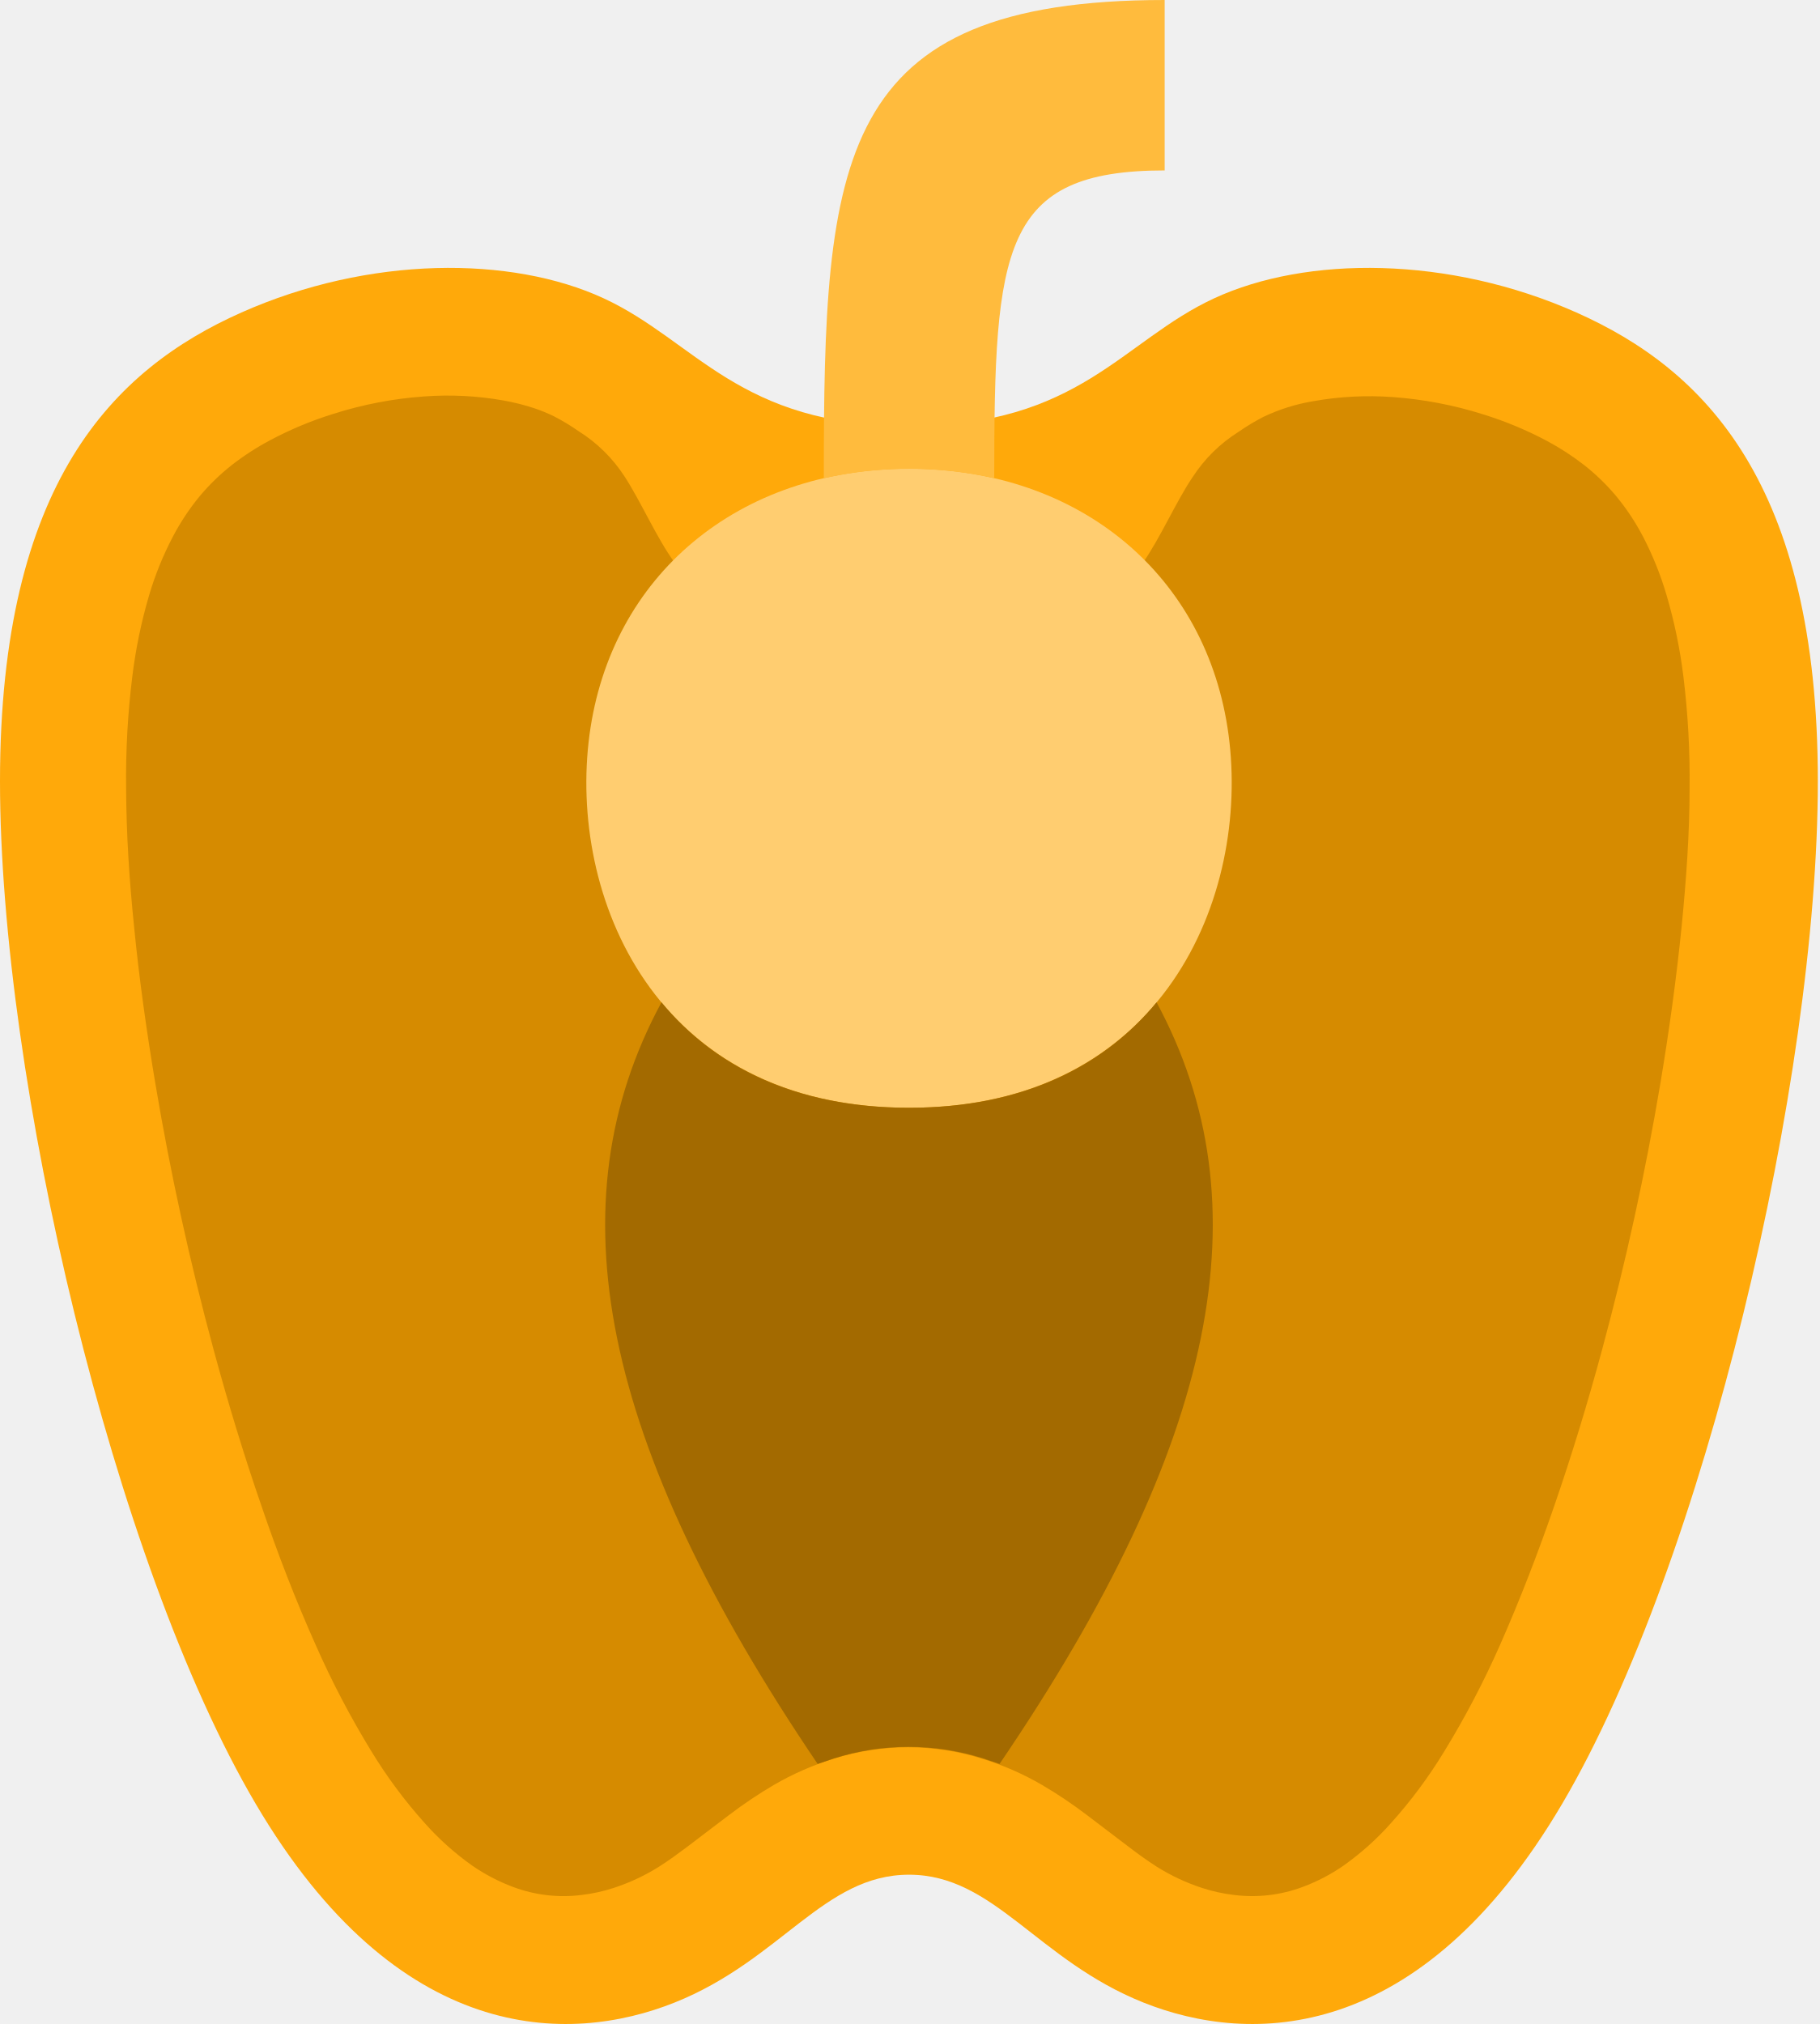
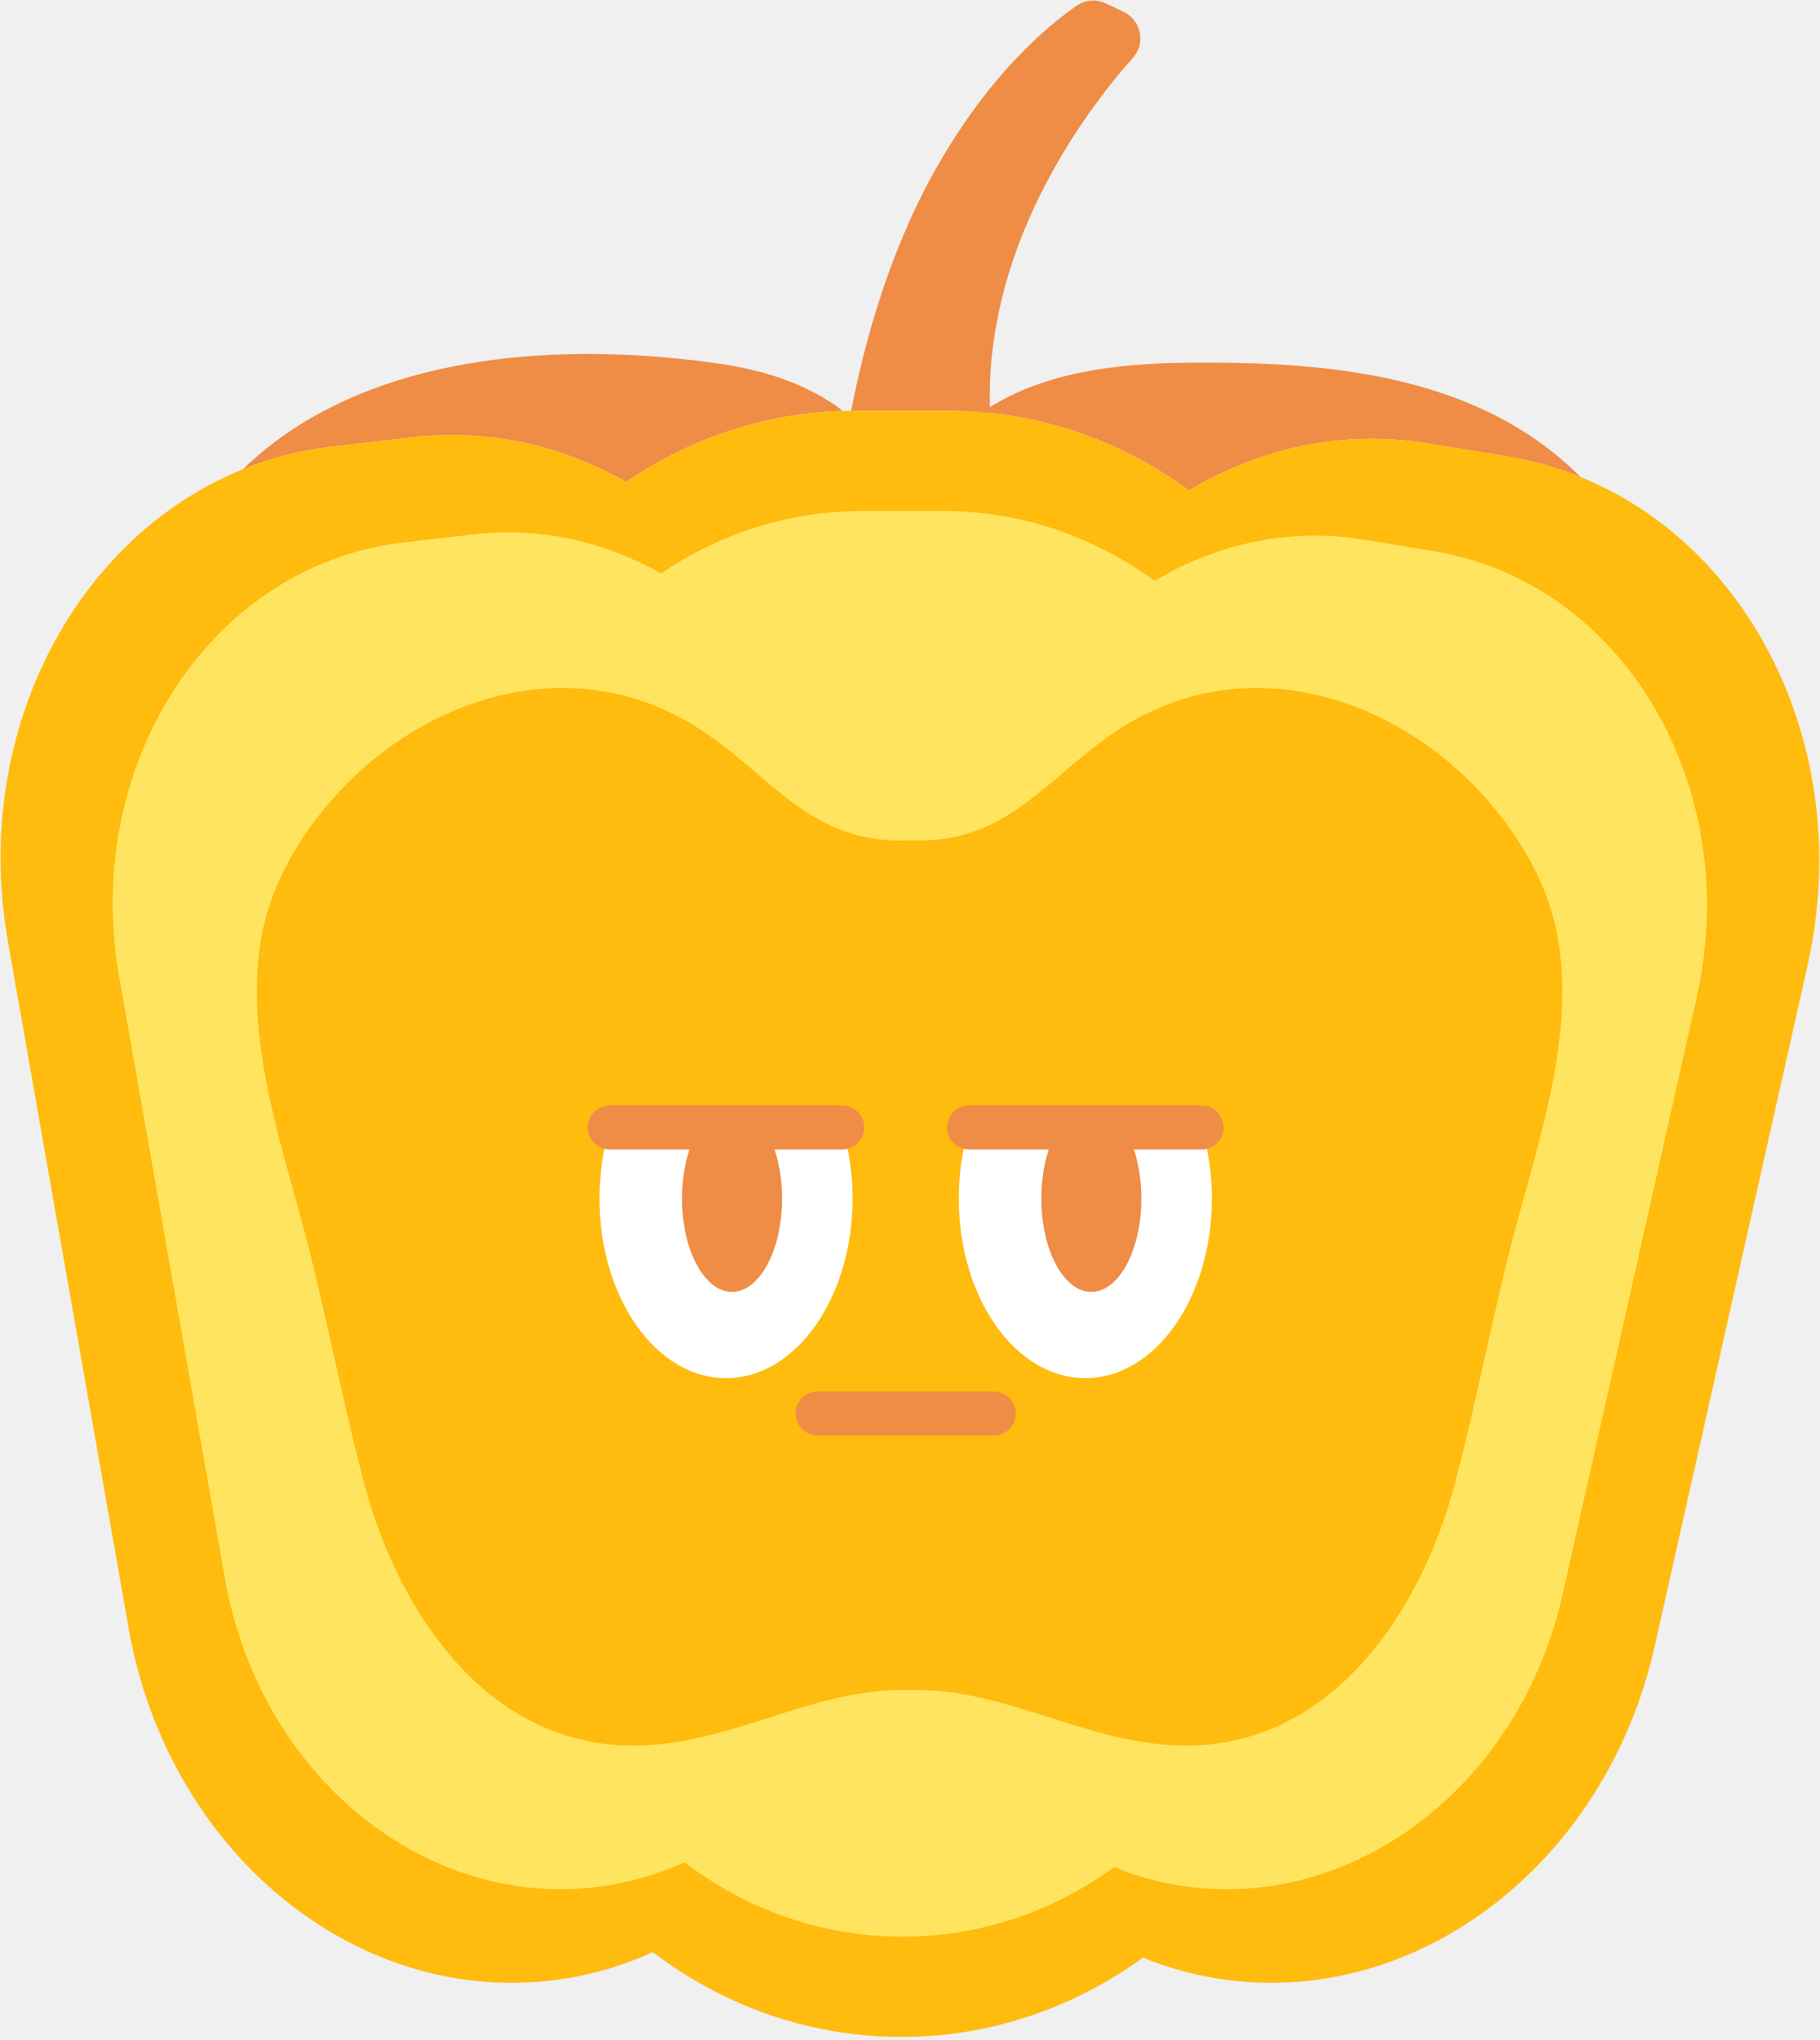
- <svg xmlns="http://www.w3.org/2000/svg" width="303" height="337" viewBox="0 0 303 337" fill="none">
-   <path d="M151.353 70.941C179.729 70.941 186.824 56.753 202.182 49.659C217.541 42.565 241.2 42.565 262.482 52.035C283.765 61.506 302.67 80.412 302.67 130.071C302.67 179.729 283.765 260.141 260.106 300.329C236.447 340.518 208.106 340.518 190.371 333.423C172.635 326.329 165.541 312.141 151.353 312.141C137.165 312.141 130.071 326.329 112.335 333.423C94.6 340.518 66.224 340.518 42.565 300.329C18.906 260.141 0 179.729 0 130.071C0 80.412 18.906 61.506 40.188 52.035C61.471 42.565 85.129 42.565 100.488 49.659C115.847 56.753 122.977 70.941 151.353 70.941Z" fill="#FFA90A" />
-   <path d="M151.353 106.412C156.463 106.432 161.565 106.016 166.605 105.17C171.069 104.396 175.45 103.209 179.694 101.623C184.042 100.244 187.794 97.431 190.335 93.642C193.173 89.599 195.904 83.356 198.564 79.454C200.535 76.406 203.15 73.827 206.226 71.899C207.542 70.983 208.916 70.153 210.34 69.416C212.993 68.152 215.811 67.268 218.711 66.791C223.076 66.016 227.521 65.79 231.942 66.117C237.038 66.486 242.074 67.45 246.946 68.99C250.625 70.129 254.188 71.614 257.587 73.424C259.754 74.584 261.818 75.925 263.759 77.432C265.677 78.94 267.436 80.64 269.009 82.505C270.775 84.629 272.308 86.936 273.584 89.386C275.195 92.492 276.502 95.747 277.486 99.105C278.79 103.537 279.727 108.069 280.288 112.655C281.046 118.82 281.39 125.03 281.317 131.241C281.317 138.903 280.749 146.529 280.005 154.155C279.118 162.916 277.912 171.678 276.457 180.368C273.951 195.266 270.723 210.021 266.774 224.635C264.398 233.432 261.737 242.193 258.758 250.813C256.062 258.616 253.082 266.349 249.748 273.904C247.05 280.017 243.946 285.942 240.455 291.639C237.883 295.864 234.927 299.842 231.623 303.522C229.264 306.18 226.611 308.56 223.713 310.616C221.611 312.077 219.335 313.268 216.938 314.163C213.275 315.544 209.329 316.007 205.445 315.511C203.637 315.298 201.855 314.906 200.125 314.34C197.471 313.471 194.934 312.28 192.57 310.793C190.973 309.765 189.448 308.665 187.923 307.495C185.582 305.721 183.276 303.947 180.829 302.103C178.491 300.33 176.051 298.696 173.522 297.208C170.388 295.382 167.056 293.918 163.59 292.845C155.512 290.286 146.839 290.286 138.761 292.845C135.295 293.917 131.963 295.38 128.829 297.208C126.298 298.693 123.858 300.328 121.522 302.103C119.146 303.877 116.875 305.65 114.428 307.495C112.903 308.63 111.377 309.765 109.746 310.793C107.383 312.281 104.845 313.473 102.191 314.34C100.46 314.905 98.678 315.297 96.87 315.511C92.987 316.011 89.04 315.548 85.377 314.163C82.982 313.263 80.707 312.072 78.603 310.616C75.705 308.559 73.052 306.179 70.693 303.522C67.391 299.84 64.435 295.862 61.861 291.639C58.369 285.943 55.264 280.017 52.567 273.904C49.198 266.349 46.218 258.652 43.558 250.813C40.578 242.193 37.918 233.432 35.541 224.635C31.592 210.045 28.364 195.289 25.858 180.368C24.404 171.678 23.162 162.916 22.311 154.155C21.53 146.529 21.034 138.903 20.998 131.241C20.922 125.03 21.265 118.82 22.027 112.655C22.589 108.069 23.526 103.537 24.829 99.105C25.822 95.745 27.141 92.49 28.767 89.386C30.045 86.937 31.579 84.631 33.342 82.505C34.917 80.641 36.676 78.942 38.592 77.432C40.585 75.879 42.709 74.503 44.941 73.318C48.338 71.503 51.902 70.019 55.582 68.884C60.453 67.339 65.489 66.375 70.586 66.011C75.019 65.678 79.476 65.904 83.852 66.685C85.608 66.996 87.339 67.434 89.031 67.997C90.122 68.366 91.188 68.804 92.223 69.31C93.649 70.044 95.023 70.874 96.338 71.793C99.413 73.721 102.029 76.3 104 79.348C106.66 83.427 109.391 89.67 112.229 93.536C114.77 97.324 118.522 100.138 122.87 101.517C127.113 103.103 131.495 104.29 135.959 105.064C141.042 105.953 146.192 106.404 151.353 106.412Z" fill="#D68B00" />
-   <path d="M151.353 78.035C179.73 78.035 201.012 95.771 204.559 122.373C208.106 148.976 193.918 184.447 151.353 184.447C108.789 184.447 94.6 148.976 98.147 122.373C101.694 95.771 122.977 78.035 151.353 78.035Z" fill="#FFCD70" />
-   <path d="M165.541 79.631C156.199 77.526 146.506 77.526 137.164 79.631C137.164 26.426 139.044 0 193.917 0V28.377C166.782 28.377 165.541 41.323 165.541 79.631Z" fill="#FFBB3D" />
-   <path d="M110.136 166.889C118.756 177.353 132.164 184.447 151.353 184.447C170.543 184.447 183.951 177.353 192.57 166.889C210.66 200.444 202.821 240.171 166.428 293.696L163.697 292.774C155.618 290.215 146.946 290.215 138.867 292.774L136.136 293.696C99.885 240.171 92.011 200.444 110.136 166.889Z" fill="#A36A00" />
+ <svg xmlns="http://www.w3.org/2000/svg" width="330" height="370" viewBox="0 0 330 370" fill="none">
+   <path d="M152.798 74.52C138.309 74.999 124.883 79.684 113.511 87.412C101.911 80.824 88.599 77.723 74.818 79.319L60.147 81.017C54.507 81.667 49.118 83.069 44.049 85.121C46.435 82.796 49.016 80.675 51.767 78.76C73.779 63.475 104.48 62.324 129.906 65.88C137.499 66.94 145.103 69.117 151.519 73.551C151.839 73.768 152.273 74.099 152.798 74.52Z" fill="#EF8C45" />
+   <path d="M286.618 86.523C282.417 84.802 277.976 83.548 273.329 82.784L258.76 80.402C243.461 77.894 228.482 81.28 215.615 88.951C205.191 81.314 192.883 76.31 179.537 74.897C179.069 74.851 178.6 74.805 178.132 74.76C188.465 67.624 202.04 65.926 215.272 65.789C225.925 65.675 237.205 66.006 248.085 67.943C260.245 70.109 271.924 74.292 281.709 82.123C283.433 83.502 285.066 84.973 286.618 86.523Z" fill="#EF8C45" />
+   <path d="M286.618 86.523C282.417 84.802 277.976 83.548 273.329 82.784L258.761 80.402C243.462 77.894 228.482 81.28 215.615 88.951C205.191 81.314 192.883 76.31 179.537 74.896C179.069 74.851 178.601 74.805 178.132 74.76C176.032 74.577 173.897 74.486 171.75 74.486H155.23C154.933 74.486 154.636 74.486 154.339 74.498C153.825 74.498 153.312 74.509 152.798 74.52C138.309 74.999 124.883 79.684 113.511 87.412C101.911 80.824 88.599 77.723 74.818 79.319L60.147 81.017C54.507 81.667 49.118 83.069 44.049 85.121C16.134 96.394 -2.042 127.329 0.31 161.502C0.515 164.557 0.881 167.634 1.429 170.723L23.338 295.366C30.383 335.454 63.869 363.381 99.891 359.22C106.421 358.468 112.621 356.69 118.386 354.057C131.094 363.745 146.69 369.445 163.484 369.445C171.59 369.445 179.423 368.111 186.775 365.649C194.128 363.187 201.024 359.596 207.258 355.06C211.482 356.781 215.935 358.058 220.593 358.821C256.374 364.657 291.14 338.327 300.057 298.614L327.777 175.135C328.474 172.069 328.976 169.014 329.33 165.97C333.406 130.886 315.515 98.218 286.618 86.523Z" fill="#FFBB0E" />
+   <path d="M205.454 10.472C196.343 20.708 178.304 45.158 179.537 74.897C176.979 74.623 174.376 74.486 171.75 74.486H155.23C154.933 74.486 154.636 74.486 154.339 74.498C157.799 57.012 163.416 40.04 173.132 24.937C177.482 18.178 182.585 11.863 188.522 6.437C190.611 4.522 192.826 2.733 195.144 1.091C196.731 -0.026 198.798 -0.208 200.556 0.624L203.718 2.129C205.694 3.063 206.79 5.001 206.79 6.973C206.79 8.204 206.367 9.446 205.454 10.472Z" fill="#EF8C45" />
+   <path d="M259.971 99.95L247.195 97.864C233.78 95.676 220.65 98.639 209.37 105.353C198.478 97.386 185.257 92.678 170.917 92.678H156.428C142.91 92.678 130.374 96.85 119.859 104.008C109.686 98.229 98.018 95.516 85.927 96.918L73.072 98.412C40.852 102.15 18.178 133.576 20.61 168.968C20.792 171.647 21.112 174.348 21.591 177.05L40.795 286.316C46.972 321.457 76.326 345.941 107.905 342.293C113.625 341.632 119.06 340.071 124.129 337.768C135.272 346.26 148.939 351.264 163.667 351.264C177.881 351.264 191.114 346.613 202.029 338.646C205.739 340.162 209.644 341.279 213.72 341.952C245.094 347.069 275.567 323.988 283.376 289.165L307.683 180.914C308.288 178.235 308.734 175.556 309.042 172.889C313.129 137.645 291.962 105.194 259.948 99.962L259.971 99.95Z" fill="#FFE55F" />
+   <path d="M282.466 169.922C280.914 161.236 276.484 153.246 270.855 146.429C263.628 137.675 254.152 130.985 243.831 127.485C230.986 123.131 216.852 123.735 204.144 131.509C190.25 140.012 183.388 153.269 164.938 152.414C146.488 153.269 139.626 140.012 125.731 131.509C113.024 123.735 98.889 123.131 86.045 127.485C75.724 130.985 66.248 137.675 59.021 146.429C53.392 153.246 48.962 161.236 47.409 169.922C44.441 186.552 49.99 204.311 54.362 220.189C58.838 236.455 61.795 253.062 66.133 269.374C72.47 293.139 89.196 317.771 116.769 316.563C133.815 315.8 147.858 306.099 164.938 306.521C182.018 306.099 196.061 315.8 213.107 316.563C240.679 317.771 257.406 293.139 263.742 269.374C268.081 253.062 271.038 236.455 275.513 220.189C279.886 204.311 285.435 186.552 282.466 169.922Z" fill="#FFBB0E" />
+   <path fill-rule="evenodd" clip-rule="evenodd" d="M144.284 256.379C144.284 254.176 146.073 252.39 148.28 252.39H180.202C182.409 252.39 184.198 254.176 184.198 256.379C184.198 258.583 182.409 260.369 180.202 260.369H148.28C146.073 260.369 144.284 258.583 144.284 256.379Z" fill="#EF8C45" />
+   <path d="M138.61 204.493H152.733C153.943 208.449 154.605 212.803 154.605 217.385C154.605 235.383 144.33 249.962 131.657 249.962C118.983 249.962 108.708 235.383 108.708 217.385C108.708 212.803 109.37 208.449 110.58 204.493H126.884" fill="white" />
+   <path d="M141.818 217.385C141.818 226.743 137.753 234.312 132.741 234.312C127.729 234.312 123.676 226.743 123.676 217.385C123.676 212.21 124.92 207.594 126.884 204.493H138.609C140.573 207.594 141.818 212.21 141.818 217.385Z" fill="#EF8C45" />
+   <path fill-rule="evenodd" clip-rule="evenodd" d="M106.584 204.493C106.584 202.29 108.373 200.504 110.58 200.504H152.732C154.939 200.504 156.729 202.29 156.729 204.493C156.729 206.697 154.939 208.483 152.732 208.483H110.58C108.373 208.483 106.584 206.697 106.584 204.493Z" fill="#EF8C45" />
+   <path d="M203.768 204.493H217.891C219.101 208.449 219.763 212.803 219.763 217.385C219.763 235.383 209.488 249.962 196.814 249.962C184.141 249.962 173.866 235.383 173.866 217.385C173.866 212.803 174.528 208.449 175.738 204.493H192.042" fill="white" />
+   <path d="M206.976 217.385C206.976 226.743 202.911 234.312 197.899 234.312C192.887 234.312 188.834 226.743 188.834 217.385C188.834 212.21 190.078 207.594 192.042 204.493H203.768C205.731 207.594 206.976 212.21 206.976 217.385Z" fill="#EF8C45" />
+   <path fill-rule="evenodd" clip-rule="evenodd" d="M171.742 204.493C171.742 202.29 173.532 200.504 175.738 200.504H217.891C220.098 200.504 221.887 202.29 221.887 204.493C221.887 206.697 220.098 208.483 217.891 208.483H175.738C173.532 208.483 171.742 206.697 171.742 204.493Z" fill="#EF8C45" />
</svg>
